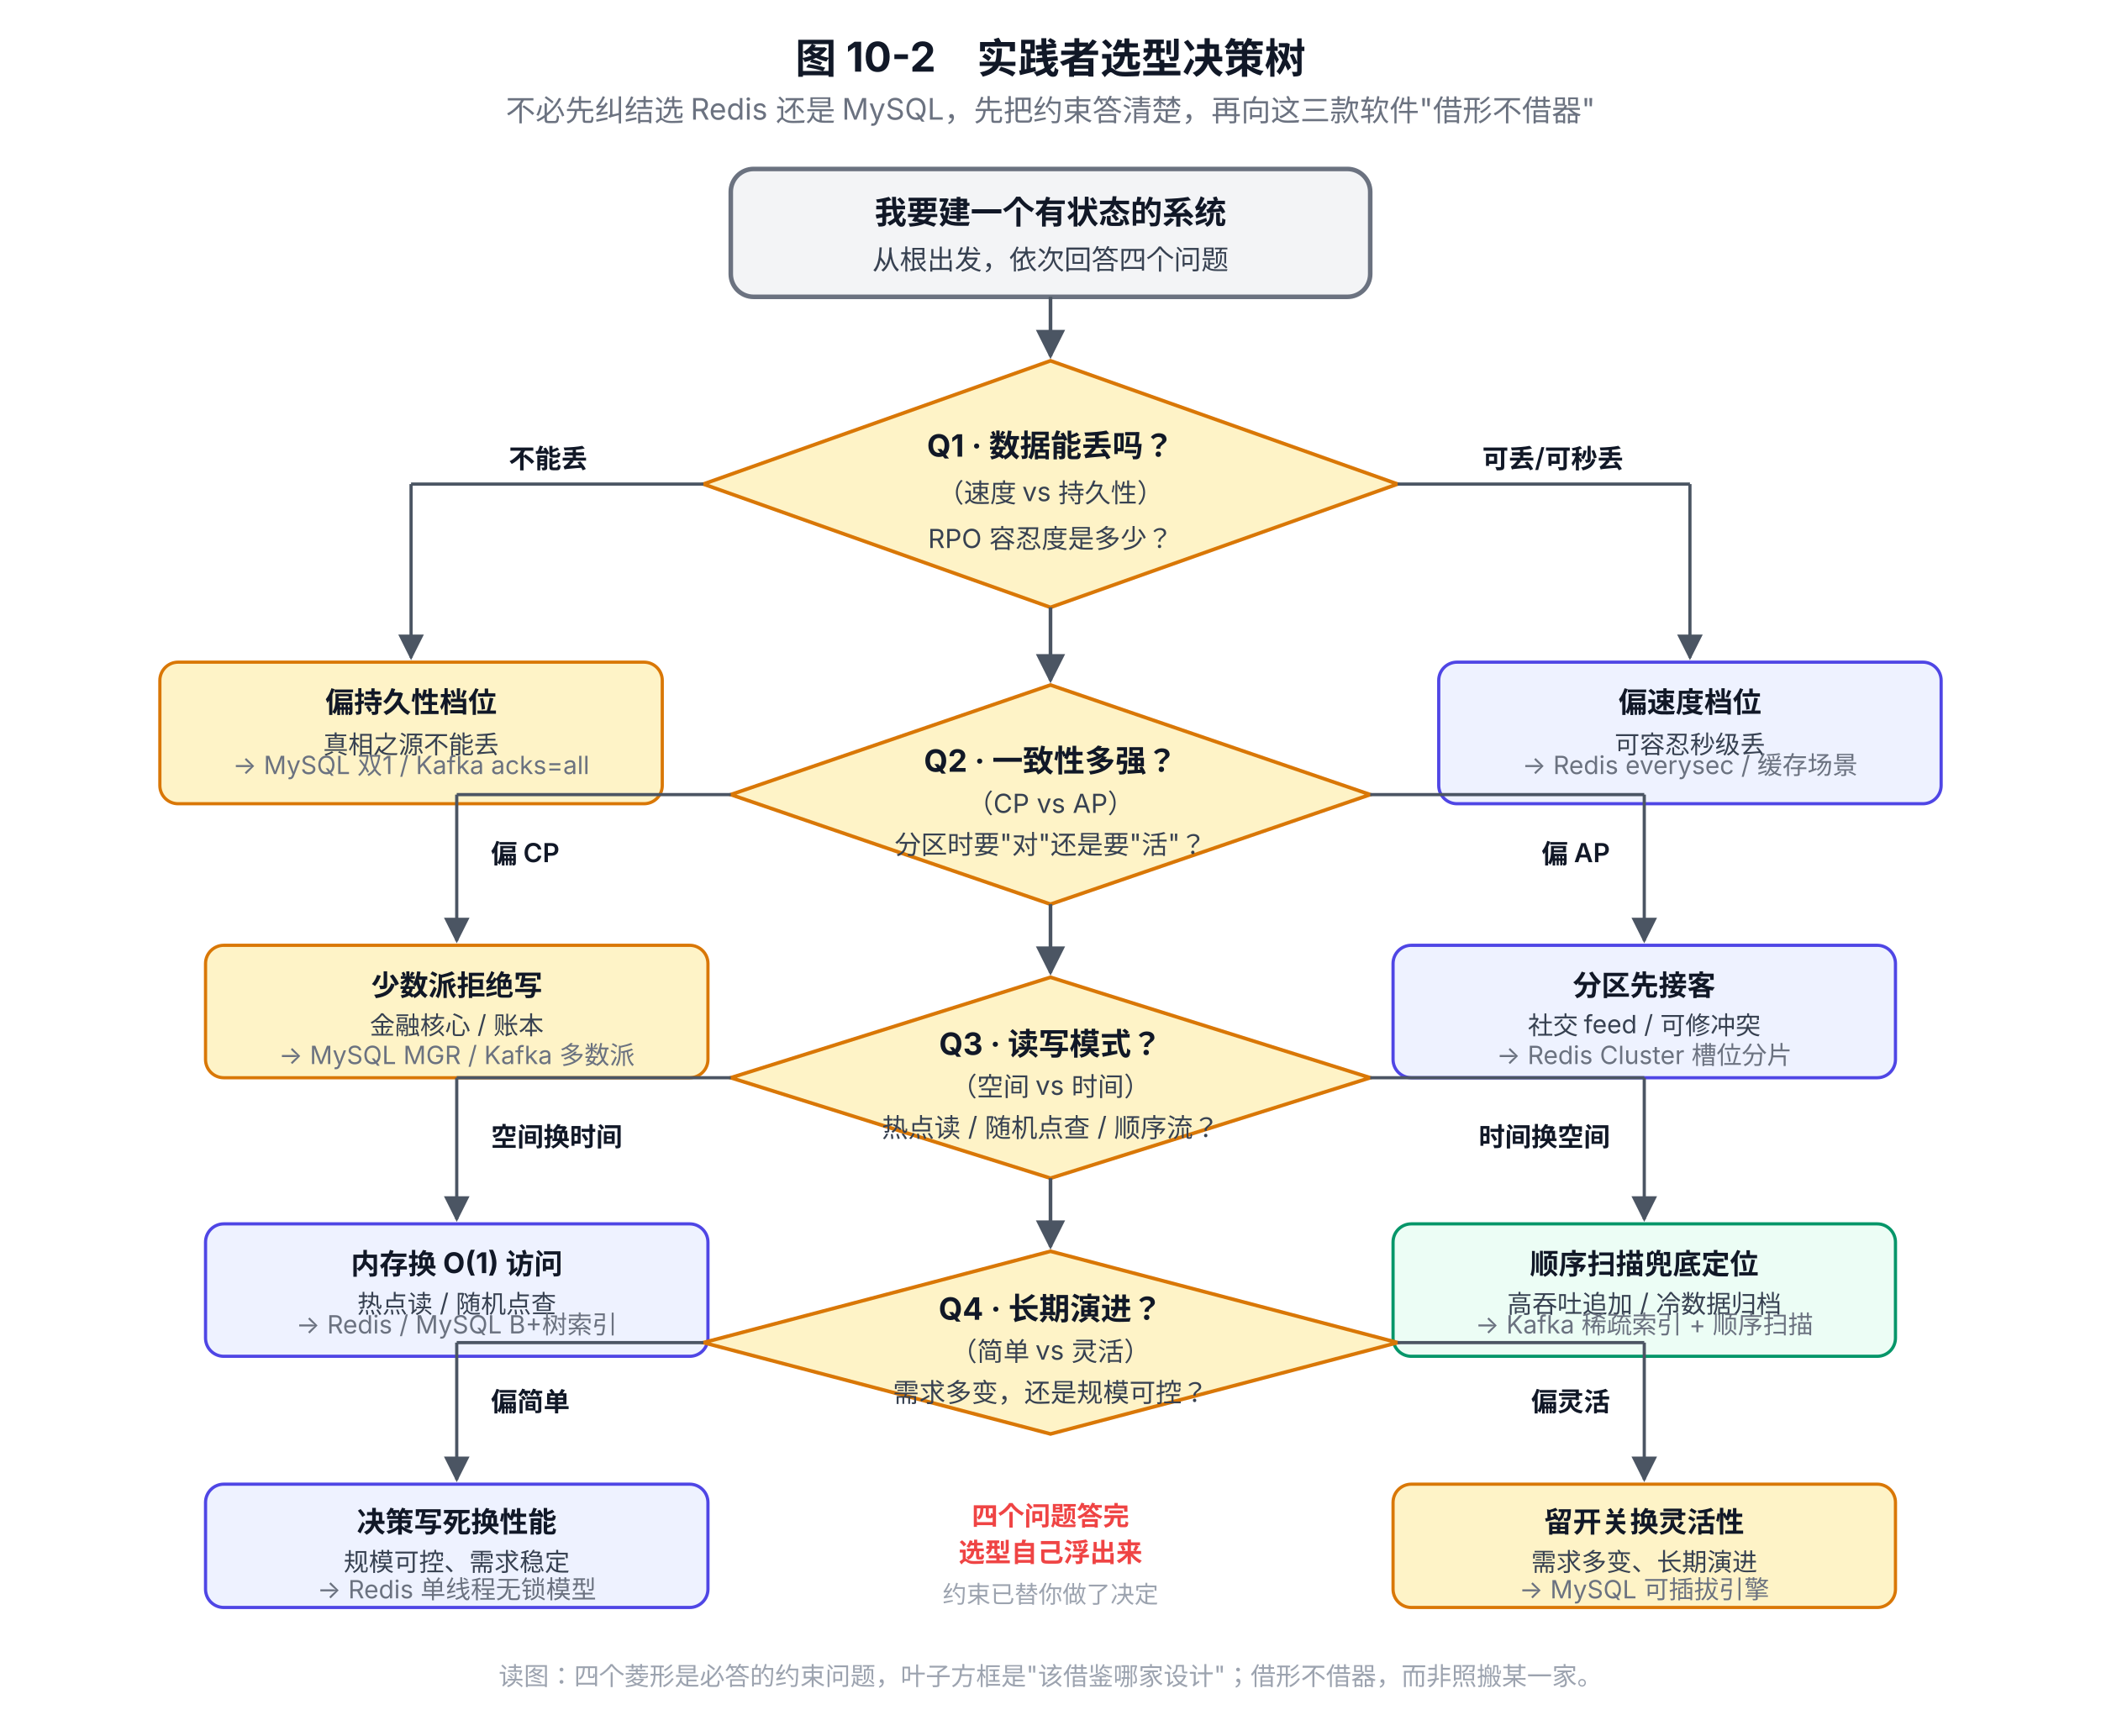
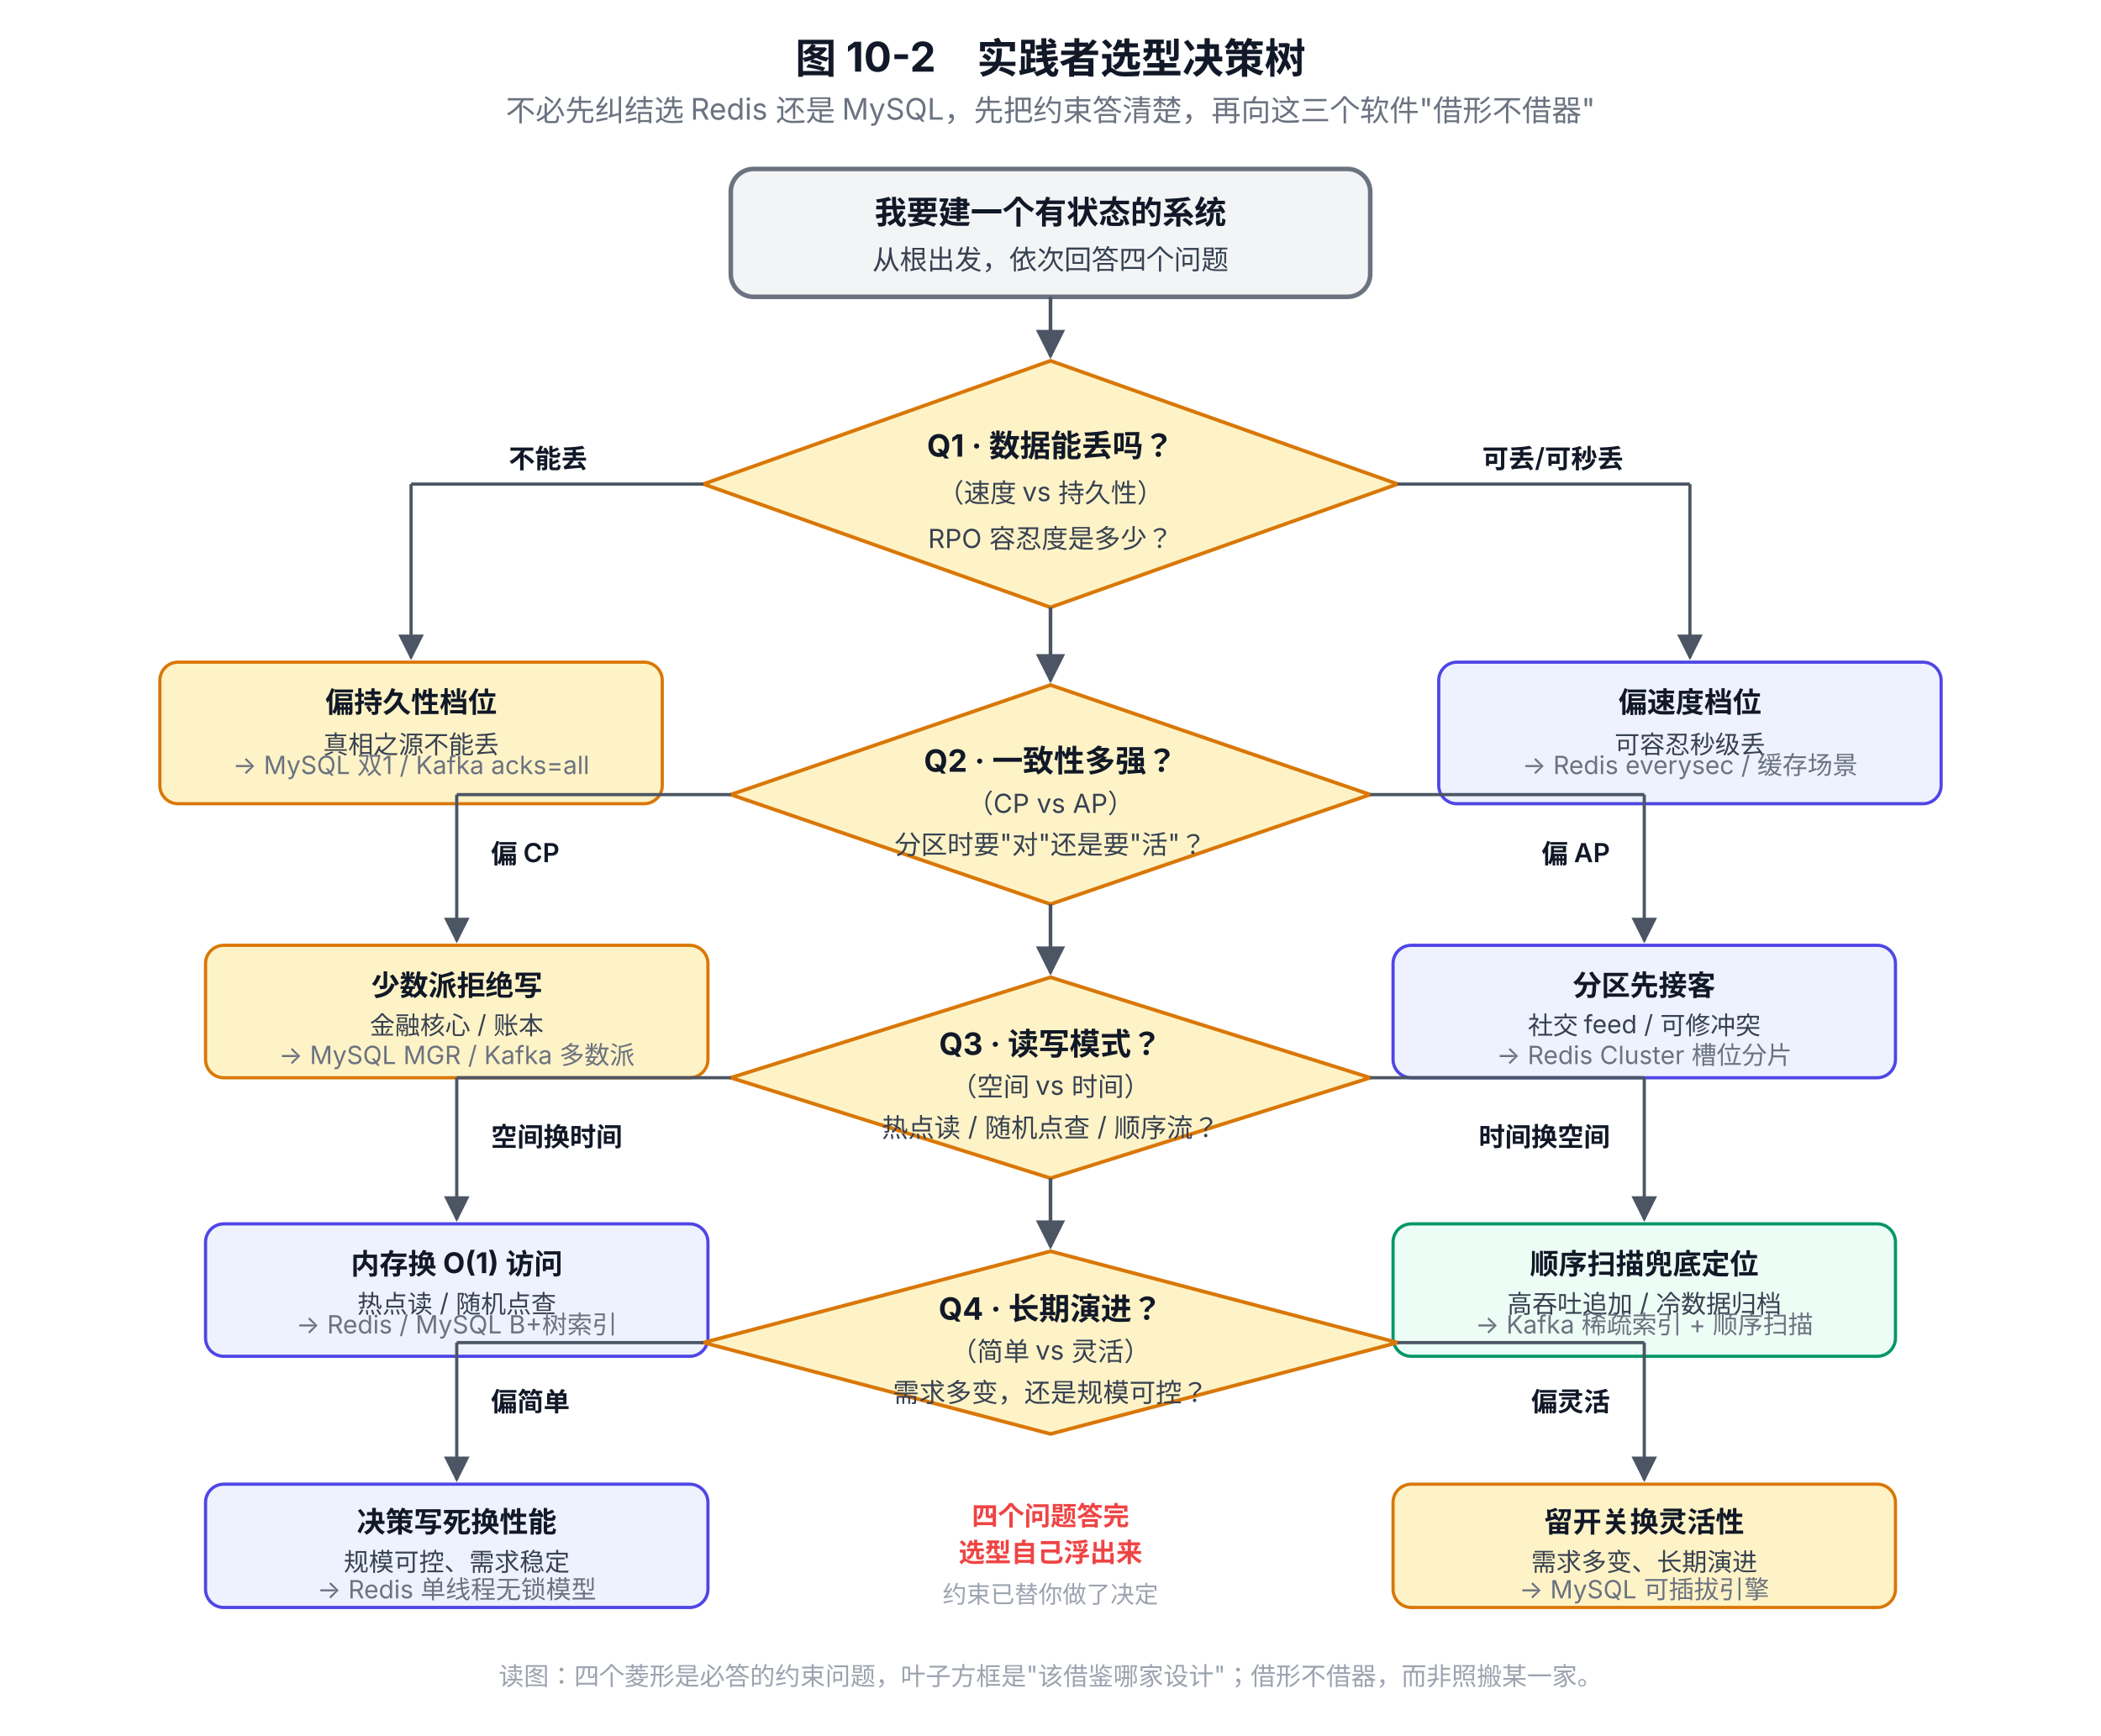
<svg xmlns="http://www.w3.org/2000/svg" viewBox="0 0 920 760" font-family="system-ui, -apple-system, 'PingFang SC', 'Microsoft YaHei', sans-serif">
  <defs>
    <marker id="arrow" viewBox="0 0 10 10" refX="9" refY="5" markerWidth="8" markerHeight="8" orient="auto-start-reverse">
      <path d="M0,0 L10,5 L0,10 z" fill="#4B5563" />
    </marker>
  </defs>
  <text x="460" y="32" text-anchor="middle" font-size="18" font-weight="700" fill="#111827">图 10-2　实践者选型决策树</text>
-   <text x="460" y="53" text-anchor="middle" font-size="13" fill="#6B7280">不必先纠结选 Redis 还是 MySQL，先把约束答清楚，再向这三款软件"借形不借器"</text>
+   <text x="460" y="53" text-anchor="middle" font-size="13" fill="#6B7280">不必先纠结选 Redis 还是 MySQL，先把约束答清楚，再向这三个软件"借形不借器"</text>
  <rect x="320" y="74" width="280" height="56" rx="10" fill="#F3F4F6" stroke="#6B7280" stroke-width="2" />
  <text x="460" y="98" text-anchor="middle" font-size="14" font-weight="700" fill="#111827">我要建一个有状态的系统</text>
  <text x="460" y="118" text-anchor="middle" font-size="12" fill="#374151">从根出发，依次回答四个问题</text>
  <line x1="460" y1="130" x2="460" y2="156" stroke="#4B5563" stroke-width="1.6" marker-end="url(#arrow)" />
  <polygon points="460,158 612,212 460,266 308,212" fill="#FEF3C7" stroke="#D97706" stroke-width="1.6" />
  <text x="460" y="200" text-anchor="middle" font-size="13.5" font-weight="700" fill="#111827">Q1 · 数据能丢吗？</text>
  <text x="460" y="220" text-anchor="middle" font-size="11.5" fill="#374151">（速度 vs 持久性）</text>
  <text x="460" y="240" text-anchor="middle" font-size="11.5" fill="#374151">RPO 容忍度是多少？</text>
  <line x1="308" y1="212" x2="180" y2="212" stroke="#4B5563" stroke-width="1.4" />
  <line x1="180" y1="212" x2="180" y2="288" stroke="#4B5563" stroke-width="1.4" marker-end="url(#arrow)" />
  <text x="240" y="205" text-anchor="middle" font-size="11.5" font-weight="600" fill="#111827">不能丢</text>
  <line x1="612" y1="212" x2="740" y2="212" stroke="#4B5563" stroke-width="1.4" />
  <line x1="740" y1="212" x2="740" y2="288" stroke="#4B5563" stroke-width="1.4" marker-end="url(#arrow)" />
  <text x="680" y="205" text-anchor="middle" font-size="11.5" font-weight="600" fill="#111827">可丢/可秒丢</text>
  <rect x="70" y="290" width="220" height="62" rx="8" fill="#FEF3C7" stroke="#D97706" stroke-width="1.4" />
  <text x="180" y="312" text-anchor="middle" font-size="12.5" font-weight="700" fill="#111827">偏持久性档位</text>
  <text x="180" y="330" text-anchor="middle" font-size="11" fill="#374151">真相之源不能丢</text>
  <text x="180" y="339" text-anchor="middle" font-size="11" fill="#6B7280">→ MySQL 双1 / Kafka acks=all</text>
  <rect x="630" y="290" width="220" height="62" rx="8" fill="#EEF2FF" stroke="#4F46E5" stroke-width="1.4" />
  <text x="740" y="312" text-anchor="middle" font-size="12.5" font-weight="700" fill="#111827">偏速度档位</text>
  <text x="740" y="330" text-anchor="middle" font-size="11" fill="#374151">可容忍秒级丢</text>
  <text x="740" y="339" text-anchor="middle" font-size="11" fill="#6B7280">→ Redis everysec / 缓存场景</text>
  <line x1="460" y1="266" x2="460" y2="298" stroke="#4B5563" stroke-width="1.6" marker-end="url(#arrow)" />
  <polygon points="460,300 600,348 460,396 320,348" fill="#FEF3C7" stroke="#D97706" stroke-width="1.6" />
  <text x="460" y="338" text-anchor="middle" font-size="13.5" font-weight="700" fill="#111827">Q2 · 一致性多强？</text>
  <text x="460" y="356" text-anchor="middle" font-size="11.5" fill="#374151">（CP vs AP）</text>
  <text x="460" y="374" text-anchor="middle" font-size="11.5" fill="#374151">分区时要"对"还是要"活"？</text>
  <line x1="320" y1="348" x2="200" y2="348" stroke="#4B5563" stroke-width="1.4" />
  <line x1="200" y1="348" x2="200" y2="412" stroke="#4B5563" stroke-width="1.4" marker-end="url(#arrow)" />
  <text x="215" y="378" font-size="11.5" font-weight="600" fill="#111827">偏 CP</text>
  <line x1="600" y1="348" x2="720" y2="348" stroke="#4B5563" stroke-width="1.4" />
  <line x1="720" y1="348" x2="720" y2="412" stroke="#4B5563" stroke-width="1.4" marker-end="url(#arrow)" />
  <text x="705" y="378" text-anchor="end" font-size="11.5" font-weight="600" fill="#111827">偏 AP</text>
  <rect x="90" y="414" width="220" height="58" rx="8" fill="#FEF3C7" stroke="#D97706" stroke-width="1.4" />
  <text x="200" y="436" text-anchor="middle" font-size="12.5" font-weight="700" fill="#111827">少数派拒绝写</text>
  <text x="200" y="453" text-anchor="middle" font-size="11" fill="#374151">金融核心 / 账本</text>
  <text x="200" y="466" text-anchor="middle" font-size="11" fill="#6B7280">→ MySQL MGR / Kafka 多数派</text>
  <rect x="610" y="414" width="220" height="58" rx="8" fill="#EEF2FF" stroke="#4F46E5" stroke-width="1.4" />
  <text x="720" y="436" text-anchor="middle" font-size="12.5" font-weight="700" fill="#111827">分区先接客</text>
  <text x="720" y="453" text-anchor="middle" font-size="11" fill="#374151">社交 feed / 可修冲突</text>
  <text x="720" y="466" text-anchor="middle" font-size="11" fill="#6B7280">→ Redis Cluster 槽位分片</text>
  <line x1="460" y1="396" x2="460" y2="426" stroke="#4B5563" stroke-width="1.6" marker-end="url(#arrow)" />
  <polygon points="460,428 600,472 460,516 320,472" fill="#FEF3C7" stroke="#D97706" stroke-width="1.6" />
  <text x="460" y="462" text-anchor="middle" font-size="13.5" font-weight="700" fill="#111827">Q3 · 读写模式？</text>
  <text x="460" y="480" text-anchor="middle" font-size="11.5" fill="#374151">（空间 vs 时间）</text>
  <text x="460" y="498" text-anchor="middle" font-size="11.5" fill="#374151">热点读 / 随机点查 / 顺序流？</text>
  <line x1="320" y1="472" x2="200" y2="472" stroke="#4B5563" stroke-width="1.4" />
  <line x1="200" y1="472" x2="200" y2="534" stroke="#4B5563" stroke-width="1.4" marker-end="url(#arrow)" />
  <text x="215" y="502" font-size="11.5" font-weight="600" fill="#111827">空间换时间</text>
  <line x1="600" y1="472" x2="720" y2="472" stroke="#4B5563" stroke-width="1.4" />
  <line x1="720" y1="472" x2="720" y2="534" stroke="#4B5563" stroke-width="1.4" marker-end="url(#arrow)" />
  <text x="705" y="502" text-anchor="end" font-size="11.5" font-weight="600" fill="#111827">时间换空间</text>
  <rect x="90" y="536" width="220" height="58" rx="8" fill="#EEF2FF" stroke="#4F46E5" stroke-width="1.4" />
  <text x="200" y="558" text-anchor="middle" font-size="12.5" font-weight="700" fill="#111827">内存换 O(1) 访问</text>
  <text x="200" y="575" text-anchor="middle" font-size="11" fill="#374151">热点读 / 随机点查</text>
  <text x="200" y="584" text-anchor="middle" font-size="11" fill="#6B7280">→ Redis / MySQL B+树索引</text>
  <rect x="610" y="536" width="220" height="58" rx="8" fill="#ECFDF5" stroke="#059669" stroke-width="1.4" />
  <text x="720" y="558" text-anchor="middle" font-size="12.5" font-weight="700" fill="#111827">顺序扫描兜底定位</text>
  <text x="720" y="575" text-anchor="middle" font-size="11" fill="#374151">高吞吐追加 / 冷数据归档</text>
  <text x="720" y="584" text-anchor="middle" font-size="11" fill="#6B7280">→ Kafka 稀疏索引 + 顺序扫描</text>
  <line x1="460" y1="516" x2="460" y2="546" stroke="#4B5563" stroke-width="1.6" marker-end="url(#arrow)" />
  <polygon points="460,548 612,588 460,628 308,588" fill="#FEF3C7" stroke="#D97706" stroke-width="1.6" />
  <text x="460" y="578" text-anchor="middle" font-size="13.5" font-weight="700" fill="#111827">Q4 · 长期演进？</text>
  <text x="460" y="596" text-anchor="middle" font-size="11.5" fill="#374151">（简单 vs 灵活）</text>
  <text x="460" y="614" text-anchor="middle" font-size="11.5" fill="#374151">需求多变，还是规模可控？</text>
  <line x1="308" y1="588" x2="200" y2="588" stroke="#4B5563" stroke-width="1.4" />
  <line x1="200" y1="588" x2="200" y2="648" stroke="#4B5563" stroke-width="1.4" marker-end="url(#arrow)" />
  <text x="215" y="618" font-size="11.5" font-weight="600" fill="#111827">偏简单</text>
  <line x1="612" y1="588" x2="720" y2="588" stroke="#4B5563" stroke-width="1.4" />
  <line x1="720" y1="588" x2="720" y2="648" stroke="#4B5563" stroke-width="1.4" marker-end="url(#arrow)" />
  <text x="705" y="618" text-anchor="end" font-size="11.5" font-weight="600" fill="#111827">偏灵活</text>
  <rect x="90" y="650" width="220" height="54" rx="8" fill="#EEF2FF" stroke="#4F46E5" stroke-width="1.4" />
  <text x="200" y="671" text-anchor="middle" font-size="12.5" font-weight="700" fill="#111827">决策写死换性能</text>
  <text x="200" y="688" text-anchor="middle" font-size="11" fill="#374151">规模可控、需求稳定</text>
  <text x="200" y="700" text-anchor="middle" font-size="11" fill="#6B7280">→ Redis 单线程无锁模型</text>
  <rect x="610" y="650" width="220" height="54" rx="8" fill="#FEF3C7" stroke="#D97706" stroke-width="1.4" />
  <text x="720" y="671" text-anchor="middle" font-size="12.5" font-weight="700" fill="#111827">留开关换灵活性</text>
  <text x="720" y="688" text-anchor="middle" font-size="11" fill="#374151">需求多变、长期演进</text>
  <text x="720" y="700" text-anchor="middle" font-size="11" fill="#6B7280">→ MySQL 可插拔引擎</text>
  <text x="460" y="668" text-anchor="middle" font-size="11.5" font-weight="600" fill="#EF4444">四个问题答完</text>
  <text x="460" y="684" text-anchor="middle" font-size="11.5" font-weight="600" fill="#EF4444">选型自己浮出来</text>
  <text x="460" y="702" text-anchor="middle" font-size="10.5" fill="#9CA3AF">约束已替你做了决定</text>
  <text x="460" y="738" text-anchor="middle" font-size="11" fill="#9CA3AF">读图：四个菱形是必答的约束问题，叶子方框是"该借鉴哪家设计"；借形不借器，而非照搬某一家。</text>
</svg>
